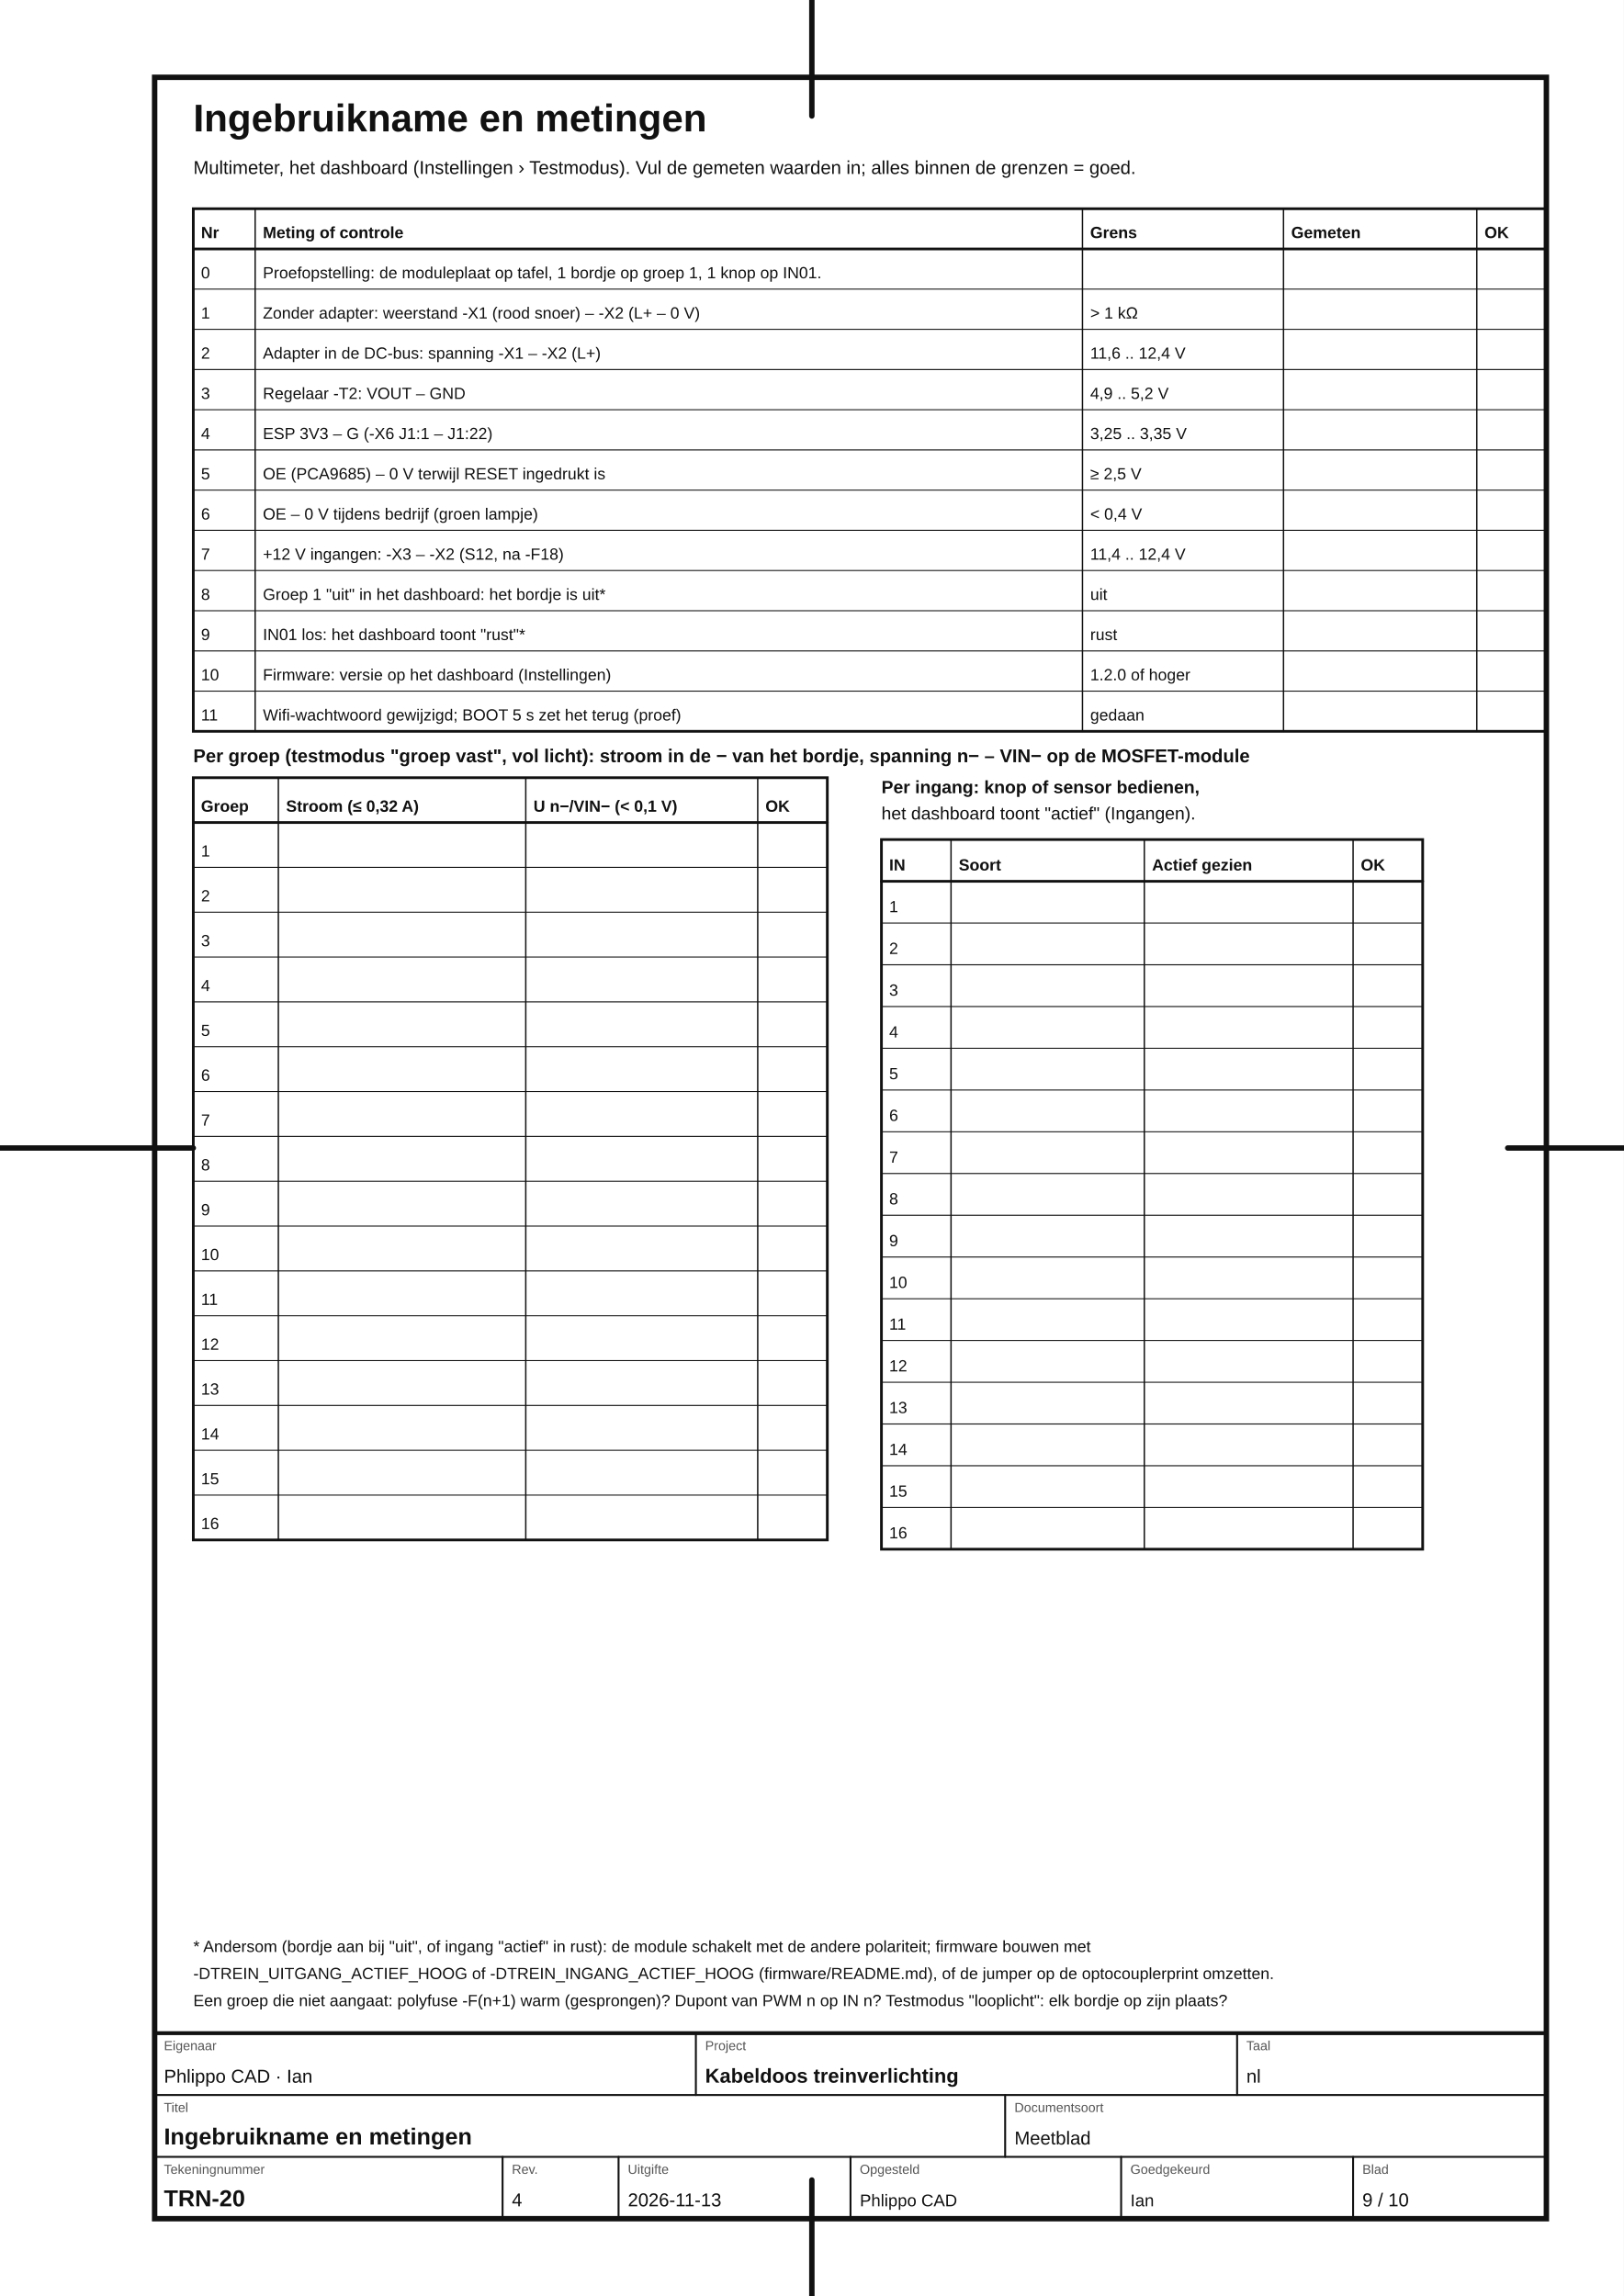
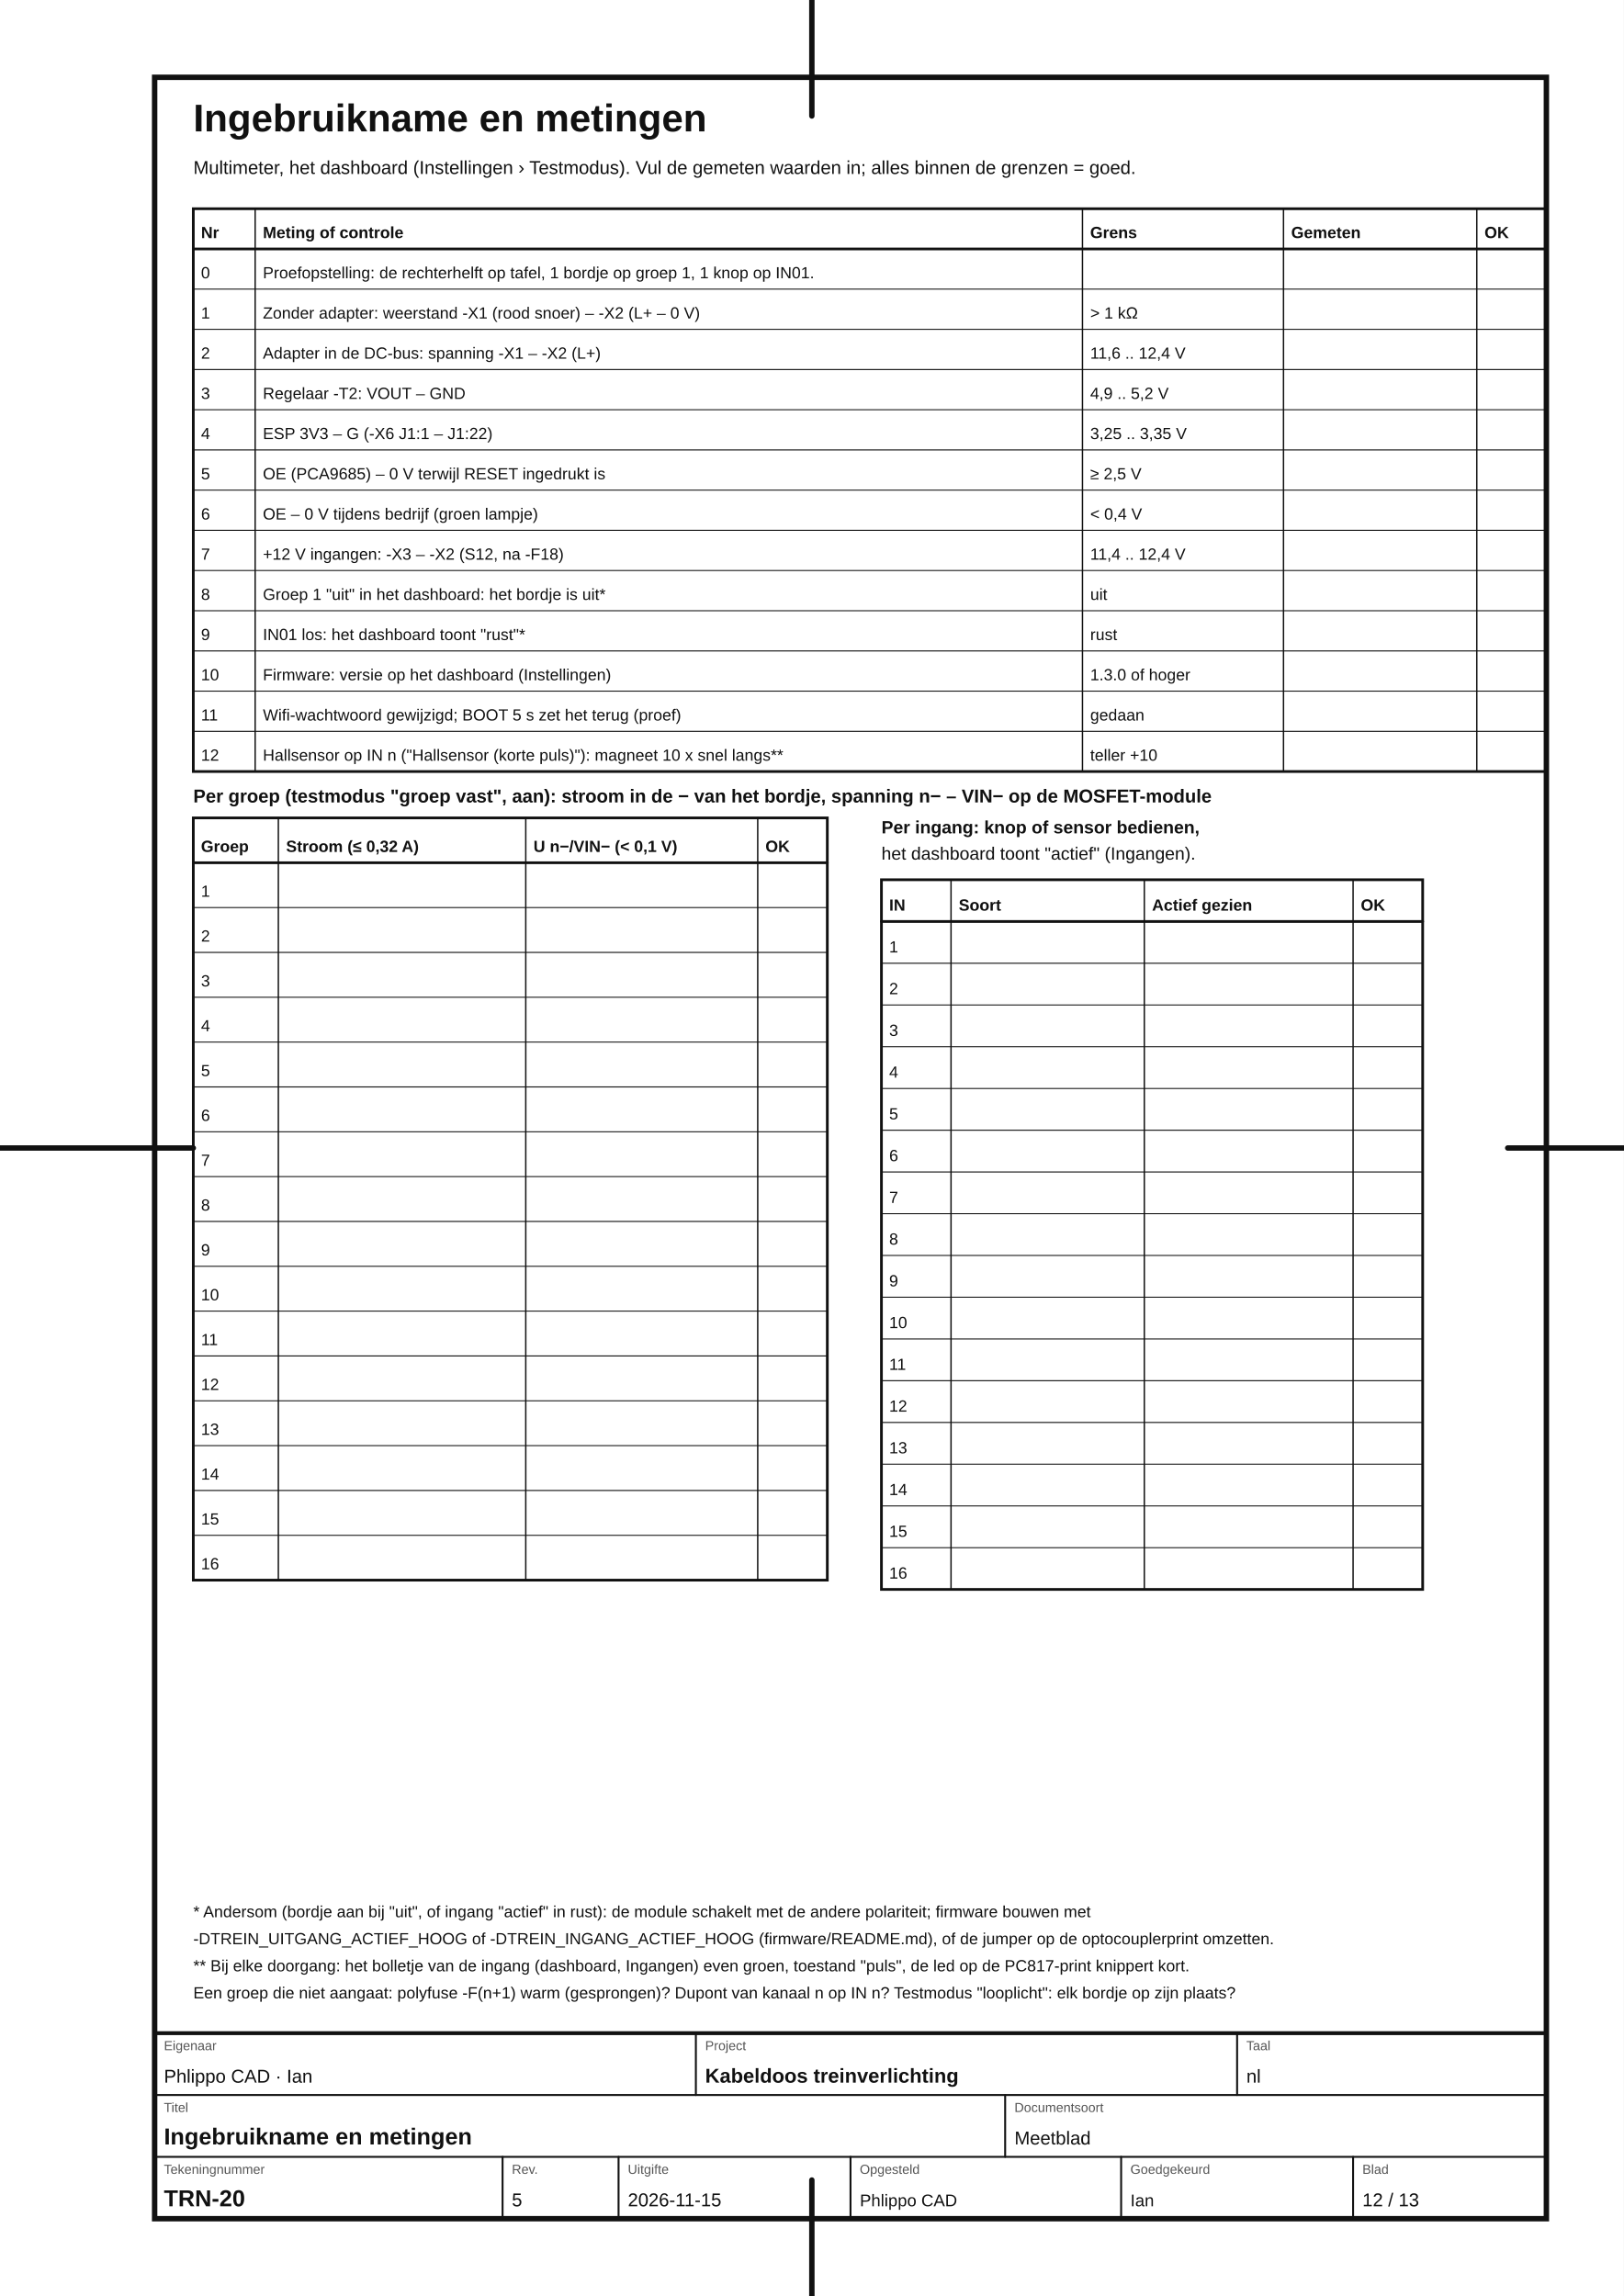
<svg xmlns="http://www.w3.org/2000/svg" width="210mm" height="297mm" viewBox="0 0 210 297">
  <rect x="0" y="0" width="210" height="297" fill="#fff" />
  <text x="25.00" y="17.00" font-size="5" text-anchor="start" font-family="Arial, Helvetica, sans-serif" font-weight="bold" fill="#111">Ingebruikname en metingen</text>
  <text x="25.00" y="22.50" font-size="2.4" text-anchor="start" font-family="Arial, Helvetica, sans-serif" fill="#111">Multimeter, het dashboard (Instellingen › Testmodus). Vul de gemeten waarden in; alles binnen de grenzen = goed.</text>
-   <rect x="25" y="27" width="175" height="67.6" fill="none" stroke="#111" stroke-width="0.35" />
+   <rect x="25" y="27" width="175" height="72.8" fill="none" stroke="#111" stroke-width="0.35" />
  <text x="26.00" y="30.80" font-size="2.1" text-anchor="start" font-family="Arial, Helvetica, sans-serif" font-weight="bold" fill="#111">Nr</text>
  <text x="34.00" y="30.80" font-size="2.1" text-anchor="start" font-family="Arial, Helvetica, sans-serif" font-weight="bold" fill="#111">Meting of controle</text>
-   <line x1="33.00" y1="27.00" x2="33.00" y2="94.60" stroke="#111" stroke-width="0.18" stroke-linecap="round" />
+   <line x1="33.00" y1="27.00" x2="33.00" y2="99.80" stroke="#111" stroke-width="0.18" stroke-linecap="round" />
  <text x="141.00" y="30.80" font-size="2.1" text-anchor="start" font-family="Arial, Helvetica, sans-serif" font-weight="bold" fill="#111">Grens</text>
-   <line x1="140.00" y1="27.00" x2="140.00" y2="94.60" stroke="#111" stroke-width="0.18" stroke-linecap="round" />
+   <line x1="140.00" y1="27.00" x2="140.00" y2="99.80" stroke="#111" stroke-width="0.18" stroke-linecap="round" />
  <text x="167.00" y="30.80" font-size="2.1" text-anchor="start" font-family="Arial, Helvetica, sans-serif" font-weight="bold" fill="#111">Gemeten</text>
-   <line x1="166.00" y1="27.00" x2="166.00" y2="94.60" stroke="#111" stroke-width="0.18" stroke-linecap="round" />
+   <line x1="166.00" y1="27.00" x2="166.00" y2="99.80" stroke="#111" stroke-width="0.18" stroke-linecap="round" />
  <text x="192.00" y="30.80" font-size="2.1" text-anchor="start" font-family="Arial, Helvetica, sans-serif" font-weight="bold" fill="#111">OK</text>
-   <line x1="191.00" y1="27.00" x2="191.00" y2="94.60" stroke="#111" stroke-width="0.18" stroke-linecap="round" />
+   <line x1="191.00" y1="27.00" x2="191.00" y2="99.80" stroke="#111" stroke-width="0.18" stroke-linecap="round" />
  <line x1="25.00" y1="32.20" x2="200.00" y2="32.20" stroke="#111" stroke-width="0.35" stroke-linecap="round" />
  <line x1="25.00" y1="37.40" x2="200.00" y2="37.40" stroke="#111" stroke-width="0.13" stroke-linecap="round" />
  <line x1="25.00" y1="42.60" x2="200.00" y2="42.60" stroke="#111" stroke-width="0.13" stroke-linecap="round" />
  <line x1="25.00" y1="47.80" x2="200.00" y2="47.80" stroke="#111" stroke-width="0.13" stroke-linecap="round" />
  <line x1="25.00" y1="53.00" x2="200.00" y2="53.00" stroke="#111" stroke-width="0.13" stroke-linecap="round" />
  <line x1="25.00" y1="58.20" x2="200.00" y2="58.20" stroke="#111" stroke-width="0.13" stroke-linecap="round" />
  <line x1="25.00" y1="63.40" x2="200.00" y2="63.40" stroke="#111" stroke-width="0.13" stroke-linecap="round" />
  <line x1="25.00" y1="68.60" x2="200.00" y2="68.60" stroke="#111" stroke-width="0.13" stroke-linecap="round" />
  <line x1="25.00" y1="73.80" x2="200.00" y2="73.80" stroke="#111" stroke-width="0.13" stroke-linecap="round" />
  <line x1="25.00" y1="79.00" x2="200.00" y2="79.00" stroke="#111" stroke-width="0.13" stroke-linecap="round" />
  <line x1="25.00" y1="84.20" x2="200.00" y2="84.20" stroke="#111" stroke-width="0.13" stroke-linecap="round" />
  <line x1="25.00" y1="89.40" x2="200.00" y2="89.40" stroke="#111" stroke-width="0.13" stroke-linecap="round" />
  <line x1="25.00" y1="94.60" x2="200.00" y2="94.60" stroke="#111" stroke-width="0.13" stroke-linecap="round" />
+   <line x1="25.00" y1="99.80" x2="200.00" y2="99.80" stroke="#111" stroke-width="0.13" stroke-linecap="round" />
  <text x="26.00" y="36.00" font-size="2.1" text-anchor="start" font-family="Arial, Helvetica, sans-serif" fill="#111">0</text>
-   <text x="34.00" y="36.00" font-size="2.1" text-anchor="start" font-family="Arial, Helvetica, sans-serif" fill="#111">Proefopstelling: de moduleplaat op tafel, 1 bordje op groep 1, 1 knop op IN01.</text>
+   <text x="34.00" y="36.00" font-size="2.1" text-anchor="start" font-family="Arial, Helvetica, sans-serif" fill="#111">Proefopstelling: de rechterhelft op tafel, 1 bordje op groep 1, 1 knop op IN01.</text>
  <text x="26.00" y="41.20" font-size="2.1" text-anchor="start" font-family="Arial, Helvetica, sans-serif" fill="#111">1</text>
  <text x="34.00" y="41.20" font-size="2.1" text-anchor="start" font-family="Arial, Helvetica, sans-serif" fill="#111">Zonder adapter: weerstand -X1 (rood snoer) – -X2 (L+ – 0 V)</text>
  <text x="141.00" y="41.20" font-size="2.1" text-anchor="start" font-family="Arial, Helvetica, sans-serif" fill="#111">&gt; 1 kΩ</text>
  <text x="26.00" y="46.40" font-size="2.1" text-anchor="start" font-family="Arial, Helvetica, sans-serif" fill="#111">2</text>
  <text x="34.00" y="46.40" font-size="2.1" text-anchor="start" font-family="Arial, Helvetica, sans-serif" fill="#111">Adapter in de DC-bus: spanning -X1 – -X2 (L+)</text>
  <text x="141.00" y="46.40" font-size="2.1" text-anchor="start" font-family="Arial, Helvetica, sans-serif" fill="#111">11,6 .. 12,4 V</text>
  <text x="26.00" y="51.60" font-size="2.1" text-anchor="start" font-family="Arial, Helvetica, sans-serif" fill="#111">3</text>
  <text x="34.00" y="51.60" font-size="2.1" text-anchor="start" font-family="Arial, Helvetica, sans-serif" fill="#111">Regelaar -T2: VOUT – GND</text>
  <text x="141.00" y="51.60" font-size="2.1" text-anchor="start" font-family="Arial, Helvetica, sans-serif" fill="#111">4,9 .. 5,2 V</text>
  <text x="26.00" y="56.80" font-size="2.1" text-anchor="start" font-family="Arial, Helvetica, sans-serif" fill="#111">4</text>
  <text x="34.00" y="56.80" font-size="2.1" text-anchor="start" font-family="Arial, Helvetica, sans-serif" fill="#111">ESP 3V3 – G (-X6 J1:1 – J1:22)</text>
  <text x="141.00" y="56.80" font-size="2.1" text-anchor="start" font-family="Arial, Helvetica, sans-serif" fill="#111">3,25 .. 3,35 V</text>
  <text x="26.00" y="62.00" font-size="2.1" text-anchor="start" font-family="Arial, Helvetica, sans-serif" fill="#111">5</text>
  <text x="34.00" y="62.00" font-size="2.1" text-anchor="start" font-family="Arial, Helvetica, sans-serif" fill="#111">OE (PCA9685) – 0 V terwijl RESET ingedrukt is</text>
  <text x="141.00" y="62.00" font-size="2.1" text-anchor="start" font-family="Arial, Helvetica, sans-serif" fill="#111">≥ 2,5 V</text>
  <text x="26.00" y="67.20" font-size="2.1" text-anchor="start" font-family="Arial, Helvetica, sans-serif" fill="#111">6</text>
  <text x="34.00" y="67.20" font-size="2.1" text-anchor="start" font-family="Arial, Helvetica, sans-serif" fill="#111">OE – 0 V tijdens bedrijf (groen lampje)</text>
  <text x="141.00" y="67.20" font-size="2.1" text-anchor="start" font-family="Arial, Helvetica, sans-serif" fill="#111">&lt; 0,4 V</text>
  <text x="26.00" y="72.40" font-size="2.1" text-anchor="start" font-family="Arial, Helvetica, sans-serif" fill="#111">7</text>
  <text x="34.00" y="72.40" font-size="2.1" text-anchor="start" font-family="Arial, Helvetica, sans-serif" fill="#111">+12 V ingangen: -X3 – -X2 (S12, na -F18)</text>
  <text x="141.00" y="72.40" font-size="2.1" text-anchor="start" font-family="Arial, Helvetica, sans-serif" fill="#111">11,4 .. 12,4 V</text>
  <text x="26.00" y="77.60" font-size="2.1" text-anchor="start" font-family="Arial, Helvetica, sans-serif" fill="#111">8</text>
  <text x="34.00" y="77.60" font-size="2.1" text-anchor="start" font-family="Arial, Helvetica, sans-serif" fill="#111">Groep 1 "uit" in het dashboard: het bordje is uit*</text>
  <text x="141.00" y="77.60" font-size="2.1" text-anchor="start" font-family="Arial, Helvetica, sans-serif" fill="#111">uit</text>
  <text x="26.00" y="82.80" font-size="2.1" text-anchor="start" font-family="Arial, Helvetica, sans-serif" fill="#111">9</text>
  <text x="34.00" y="82.80" font-size="2.1" text-anchor="start" font-family="Arial, Helvetica, sans-serif" fill="#111">IN01 los: het dashboard toont "rust"*</text>
  <text x="141.00" y="82.80" font-size="2.1" text-anchor="start" font-family="Arial, Helvetica, sans-serif" fill="#111">rust</text>
  <text x="26.00" y="88.00" font-size="2.1" text-anchor="start" font-family="Arial, Helvetica, sans-serif" fill="#111">10</text>
  <text x="34.00" y="88.00" font-size="2.1" text-anchor="start" font-family="Arial, Helvetica, sans-serif" fill="#111">Firmware: versie op het dashboard (Instellingen)</text>
-   <text x="141.00" y="88.00" font-size="2.1" text-anchor="start" font-family="Arial, Helvetica, sans-serif" fill="#111">1.2.0 of hoger</text>
+   <text x="141.00" y="88.00" font-size="2.1" text-anchor="start" font-family="Arial, Helvetica, sans-serif" fill="#111">1.3.0 of hoger</text>
  <text x="26.00" y="93.20" font-size="2.1" text-anchor="start" font-family="Arial, Helvetica, sans-serif" fill="#111">11</text>
  <text x="34.00" y="93.20" font-size="2.1" text-anchor="start" font-family="Arial, Helvetica, sans-serif" fill="#111">Wifi-wachtwoord gewijzigd; BOOT 5 s zet het terug (proef)</text>
  <text x="141.00" y="93.20" font-size="2.1" text-anchor="start" font-family="Arial, Helvetica, sans-serif" fill="#111">gedaan</text>
-   <text x="25.00" y="98.60" font-size="2.4" text-anchor="start" font-family="Arial, Helvetica, sans-serif" font-weight="bold" fill="#111">Per groep (testmodus "groep vast", vol licht): stroom in de − van het bordje, spanning n− – VIN− op de MOSFET-module</text>
-   <rect x="25" y="100.6" width="82" height="98.6" fill="none" stroke="#111" stroke-width="0.35" />
-   <text x="26.00" y="105.00" font-size="2.1" text-anchor="start" font-family="Arial, Helvetica, sans-serif" font-weight="bold" fill="#111">Groep</text>
-   <text x="37.00" y="105.00" font-size="2.1" text-anchor="start" font-family="Arial, Helvetica, sans-serif" font-weight="bold" fill="#111">Stroom (≤ 0,32 A)</text>
-   <line x1="36.00" y1="100.60" x2="36.00" y2="199.20" stroke="#111" stroke-width="0.18" stroke-linecap="round" />
-   <text x="69.00" y="105.00" font-size="2.1" text-anchor="start" font-family="Arial, Helvetica, sans-serif" font-weight="bold" fill="#111">U n−/VIN− (&lt; 0,1 V)</text>
-   <line x1="68.00" y1="100.60" x2="68.00" y2="199.20" stroke="#111" stroke-width="0.18" stroke-linecap="round" />
-   <text x="99.00" y="105.00" font-size="2.1" text-anchor="start" font-family="Arial, Helvetica, sans-serif" font-weight="bold" fill="#111">OK</text>
-   <line x1="98.00" y1="100.60" x2="98.00" y2="199.20" stroke="#111" stroke-width="0.18" stroke-linecap="round" />
-   <line x1="25.00" y1="106.40" x2="107.00" y2="106.40" stroke="#111" stroke-width="0.35" stroke-linecap="round" />
-   <line x1="25.00" y1="112.20" x2="107.00" y2="112.20" stroke="#111" stroke-width="0.13" stroke-linecap="round" />
-   <line x1="25.00" y1="118.00" x2="107.00" y2="118.00" stroke="#111" stroke-width="0.13" stroke-linecap="round" />
-   <line x1="25.00" y1="123.80" x2="107.00" y2="123.80" stroke="#111" stroke-width="0.13" stroke-linecap="round" />
-   <line x1="25.00" y1="129.60" x2="107.00" y2="129.60" stroke="#111" stroke-width="0.13" stroke-linecap="round" />
-   <line x1="25.00" y1="135.40" x2="107.00" y2="135.40" stroke="#111" stroke-width="0.13" stroke-linecap="round" />
-   <line x1="25.00" y1="141.20" x2="107.00" y2="141.20" stroke="#111" stroke-width="0.13" stroke-linecap="round" />
-   <line x1="25.00" y1="147.00" x2="107.00" y2="147.00" stroke="#111" stroke-width="0.13" stroke-linecap="round" />
-   <line x1="25.00" y1="152.80" x2="107.00" y2="152.80" stroke="#111" stroke-width="0.13" stroke-linecap="round" />
-   <line x1="25.00" y1="158.60" x2="107.00" y2="158.60" stroke="#111" stroke-width="0.13" stroke-linecap="round" />
-   <line x1="25.00" y1="164.40" x2="107.00" y2="164.40" stroke="#111" stroke-width="0.13" stroke-linecap="round" />
-   <line x1="25.00" y1="170.20" x2="107.00" y2="170.20" stroke="#111" stroke-width="0.13" stroke-linecap="round" />
-   <line x1="25.00" y1="176.00" x2="107.00" y2="176.00" stroke="#111" stroke-width="0.13" stroke-linecap="round" />
-   <line x1="25.00" y1="181.80" x2="107.00" y2="181.80" stroke="#111" stroke-width="0.13" stroke-linecap="round" />
-   <line x1="25.00" y1="187.60" x2="107.00" y2="187.60" stroke="#111" stroke-width="0.13" stroke-linecap="round" />
-   <line x1="25.00" y1="193.40" x2="107.00" y2="193.40" stroke="#111" stroke-width="0.13" stroke-linecap="round" />
-   <line x1="25.00" y1="199.20" x2="107.00" y2="199.20" stroke="#111" stroke-width="0.13" stroke-linecap="round" />
-   <text x="26.00" y="110.80" font-size="2.1" text-anchor="start" font-family="Arial, Helvetica, sans-serif" fill="#111">1</text>
-   <text x="26.00" y="116.60" font-size="2.1" text-anchor="start" font-family="Arial, Helvetica, sans-serif" fill="#111">2</text>
-   <text x="26.00" y="122.40" font-size="2.1" text-anchor="start" font-family="Arial, Helvetica, sans-serif" fill="#111">3</text>
-   <text x="26.00" y="128.20" font-size="2.1" text-anchor="start" font-family="Arial, Helvetica, sans-serif" fill="#111">4</text>
-   <text x="26.00" y="134.00" font-size="2.1" text-anchor="start" font-family="Arial, Helvetica, sans-serif" fill="#111">5</text>
-   <text x="26.00" y="139.80" font-size="2.1" text-anchor="start" font-family="Arial, Helvetica, sans-serif" fill="#111">6</text>
-   <text x="26.00" y="145.60" font-size="2.1" text-anchor="start" font-family="Arial, Helvetica, sans-serif" fill="#111">7</text>
-   <text x="26.00" y="151.40" font-size="2.1" text-anchor="start" font-family="Arial, Helvetica, sans-serif" fill="#111">8</text>
-   <text x="26.00" y="157.20" font-size="2.1" text-anchor="start" font-family="Arial, Helvetica, sans-serif" fill="#111">9</text>
-   <text x="26.00" y="163.00" font-size="2.1" text-anchor="start" font-family="Arial, Helvetica, sans-serif" fill="#111">10</text>
-   <text x="26.00" y="168.80" font-size="2.1" text-anchor="start" font-family="Arial, Helvetica, sans-serif" fill="#111">11</text>
-   <text x="26.00" y="174.60" font-size="2.1" text-anchor="start" font-family="Arial, Helvetica, sans-serif" fill="#111">12</text>
-   <text x="26.00" y="180.40" font-size="2.1" text-anchor="start" font-family="Arial, Helvetica, sans-serif" fill="#111">13</text>
-   <text x="26.00" y="186.20" font-size="2.1" text-anchor="start" font-family="Arial, Helvetica, sans-serif" fill="#111">14</text>
-   <text x="26.00" y="192.00" font-size="2.1" text-anchor="start" font-family="Arial, Helvetica, sans-serif" fill="#111">15</text>
-   <text x="26.00" y="197.80" font-size="2.1" text-anchor="start" font-family="Arial, Helvetica, sans-serif" fill="#111">16</text>
-   <text x="114.00" y="102.60" font-size="2.3" text-anchor="start" font-family="Arial, Helvetica, sans-serif" font-weight="bold" fill="#111">Per ingang: knop of sensor bedienen,</text>
-   <text x="114.00" y="106.00" font-size="2.3" text-anchor="start" font-family="Arial, Helvetica, sans-serif" fill="#111">het dashboard toont "actief" (Ingangen).</text>
-   <rect x="114" y="108.6" width="70" height="91.8" fill="none" stroke="#111" stroke-width="0.35" />
-   <text x="115.00" y="112.60" font-size="2.1" text-anchor="start" font-family="Arial, Helvetica, sans-serif" font-weight="bold" fill="#111">IN</text>
-   <text x="124.00" y="112.60" font-size="2.1" text-anchor="start" font-family="Arial, Helvetica, sans-serif" font-weight="bold" fill="#111">Soort</text>
-   <line x1="123.00" y1="108.60" x2="123.00" y2="200.40" stroke="#111" stroke-width="0.18" stroke-linecap="round" />
-   <text x="149.00" y="112.60" font-size="2.1" text-anchor="start" font-family="Arial, Helvetica, sans-serif" font-weight="bold" fill="#111">Actief gezien</text>
-   <line x1="148.00" y1="108.60" x2="148.00" y2="200.40" stroke="#111" stroke-width="0.18" stroke-linecap="round" />
-   <text x="176.00" y="112.60" font-size="2.1" text-anchor="start" font-family="Arial, Helvetica, sans-serif" font-weight="bold" fill="#111">OK</text>
-   <line x1="175.00" y1="108.60" x2="175.00" y2="200.40" stroke="#111" stroke-width="0.18" stroke-linecap="round" />
-   <line x1="114.00" y1="114.00" x2="184.00" y2="114.00" stroke="#111" stroke-width="0.35" stroke-linecap="round" />
-   <line x1="114.00" y1="119.40" x2="184.00" y2="119.40" stroke="#111" stroke-width="0.13" stroke-linecap="round" />
-   <line x1="114.00" y1="124.80" x2="184.00" y2="124.80" stroke="#111" stroke-width="0.13" stroke-linecap="round" />
-   <line x1="114.00" y1="130.20" x2="184.00" y2="130.20" stroke="#111" stroke-width="0.13" stroke-linecap="round" />
-   <line x1="114.00" y1="135.60" x2="184.00" y2="135.60" stroke="#111" stroke-width="0.13" stroke-linecap="round" />
-   <line x1="114.00" y1="141.00" x2="184.00" y2="141.00" stroke="#111" stroke-width="0.13" stroke-linecap="round" />
-   <line x1="114.00" y1="146.40" x2="184.00" y2="146.40" stroke="#111" stroke-width="0.13" stroke-linecap="round" />
-   <line x1="114.00" y1="151.80" x2="184.00" y2="151.80" stroke="#111" stroke-width="0.13" stroke-linecap="round" />
-   <line x1="114.00" y1="157.20" x2="184.00" y2="157.20" stroke="#111" stroke-width="0.13" stroke-linecap="round" />
-   <line x1="114.00" y1="162.60" x2="184.00" y2="162.60" stroke="#111" stroke-width="0.13" stroke-linecap="round" />
-   <line x1="114.00" y1="168.00" x2="184.00" y2="168.00" stroke="#111" stroke-width="0.13" stroke-linecap="round" />
-   <line x1="114.00" y1="173.40" x2="184.00" y2="173.40" stroke="#111" stroke-width="0.13" stroke-linecap="round" />
-   <line x1="114.00" y1="178.80" x2="184.00" y2="178.80" stroke="#111" stroke-width="0.13" stroke-linecap="round" />
-   <line x1="114.00" y1="184.20" x2="184.00" y2="184.20" stroke="#111" stroke-width="0.13" stroke-linecap="round" />
-   <line x1="114.00" y1="189.60" x2="184.00" y2="189.60" stroke="#111" stroke-width="0.13" stroke-linecap="round" />
-   <line x1="114.00" y1="195.00" x2="184.00" y2="195.00" stroke="#111" stroke-width="0.13" stroke-linecap="round" />
-   <line x1="114.00" y1="200.40" x2="184.00" y2="200.40" stroke="#111" stroke-width="0.13" stroke-linecap="round" />
-   <text x="115.00" y="118.00" font-size="2.1" text-anchor="start" font-family="Arial, Helvetica, sans-serif" fill="#111">1</text>
-   <text x="115.00" y="123.40" font-size="2.1" text-anchor="start" font-family="Arial, Helvetica, sans-serif" fill="#111">2</text>
-   <text x="115.00" y="128.80" font-size="2.1" text-anchor="start" font-family="Arial, Helvetica, sans-serif" fill="#111">3</text>
-   <text x="115.00" y="134.20" font-size="2.1" text-anchor="start" font-family="Arial, Helvetica, sans-serif" fill="#111">4</text>
-   <text x="115.00" y="139.60" font-size="2.1" text-anchor="start" font-family="Arial, Helvetica, sans-serif" fill="#111">5</text>
-   <text x="115.00" y="145.00" font-size="2.1" text-anchor="start" font-family="Arial, Helvetica, sans-serif" fill="#111">6</text>
-   <text x="115.00" y="150.40" font-size="2.1" text-anchor="start" font-family="Arial, Helvetica, sans-serif" fill="#111">7</text>
-   <text x="115.00" y="155.80" font-size="2.1" text-anchor="start" font-family="Arial, Helvetica, sans-serif" fill="#111">8</text>
-   <text x="115.00" y="161.20" font-size="2.1" text-anchor="start" font-family="Arial, Helvetica, sans-serif" fill="#111">9</text>
-   <text x="115.00" y="166.60" font-size="2.1" text-anchor="start" font-family="Arial, Helvetica, sans-serif" fill="#111">10</text>
-   <text x="115.00" y="172.00" font-size="2.1" text-anchor="start" font-family="Arial, Helvetica, sans-serif" fill="#111">11</text>
-   <text x="115.00" y="177.40" font-size="2.1" text-anchor="start" font-family="Arial, Helvetica, sans-serif" fill="#111">12</text>
-   <text x="115.00" y="182.80" font-size="2.1" text-anchor="start" font-family="Arial, Helvetica, sans-serif" fill="#111">13</text>
-   <text x="115.00" y="188.20" font-size="2.1" text-anchor="start" font-family="Arial, Helvetica, sans-serif" fill="#111">14</text>
-   <text x="115.00" y="193.60" font-size="2.1" text-anchor="start" font-family="Arial, Helvetica, sans-serif" fill="#111">15</text>
-   <text x="115.00" y="199.00" font-size="2.1" text-anchor="start" font-family="Arial, Helvetica, sans-serif" fill="#111">16</text>
-   <text x="25.00" y="252.50" font-size="2.1" text-anchor="start" font-family="Arial, Helvetica, sans-serif" fill="#111">* Andersom (bordje aan bij "uit", of ingang "actief" in rust): de module schakelt met de andere polariteit; firmware bouwen met</text>
-   <text x="25.00" y="256.00" font-size="2.1" text-anchor="start" font-family="Arial, Helvetica, sans-serif" fill="#111">   -DTREIN_UITGANG_ACTIEF_HOOG of -DTREIN_INGANG_ACTIEF_HOOG (firmware/README.md), of de jumper op de optocouplerprint omzetten.</text>
-   <text x="25.00" y="259.50" font-size="2.1" text-anchor="start" font-family="Arial, Helvetica, sans-serif" fill="#111">Een groep die niet aangaat: polyfuse -F(n+1) warm (gesprongen)? Dupont van PWM n op IN n? Testmodus "looplicht": elk bordje op zijn plaats?</text>
+   <text x="26.00" y="98.40" font-size="2.1" text-anchor="start" font-family="Arial, Helvetica, sans-serif" fill="#111">12</text>
+   <text x="34.00" y="98.40" font-size="2.1" text-anchor="start" font-family="Arial, Helvetica, sans-serif" fill="#111">Hallsensor op IN n ("Hallsensor (korte puls)"): magneet 10 x snel langs**</text>
+   <text x="141.00" y="98.40" font-size="2.1" text-anchor="start" font-family="Arial, Helvetica, sans-serif" fill="#111">teller +10</text>
+   <text x="25.00" y="103.80" font-size="2.4" text-anchor="start" font-family="Arial, Helvetica, sans-serif" font-weight="bold" fill="#111">Per groep (testmodus "groep vast", aan): stroom in de − van het bordje, spanning n− – VIN− op de MOSFET-module</text>
+   <rect x="25" y="105.8" width="82" height="98.6" fill="none" stroke="#111" stroke-width="0.35" />
+   <text x="26.00" y="110.20" font-size="2.1" text-anchor="start" font-family="Arial, Helvetica, sans-serif" font-weight="bold" fill="#111">Groep</text>
+   <text x="37.00" y="110.20" font-size="2.1" text-anchor="start" font-family="Arial, Helvetica, sans-serif" font-weight="bold" fill="#111">Stroom (≤ 0,32 A)</text>
+   <line x1="36.00" y1="105.80" x2="36.00" y2="204.40" stroke="#111" stroke-width="0.18" stroke-linecap="round" />
+   <text x="69.00" y="110.20" font-size="2.1" text-anchor="start" font-family="Arial, Helvetica, sans-serif" font-weight="bold" fill="#111">U n−/VIN− (&lt; 0,1 V)</text>
+   <line x1="68.00" y1="105.80" x2="68.00" y2="204.40" stroke="#111" stroke-width="0.18" stroke-linecap="round" />
+   <text x="99.00" y="110.20" font-size="2.1" text-anchor="start" font-family="Arial, Helvetica, sans-serif" font-weight="bold" fill="#111">OK</text>
+   <line x1="98.00" y1="105.80" x2="98.00" y2="204.40" stroke="#111" stroke-width="0.18" stroke-linecap="round" />
+   <line x1="25.00" y1="111.60" x2="107.00" y2="111.60" stroke="#111" stroke-width="0.35" stroke-linecap="round" />
+   <line x1="25.00" y1="117.40" x2="107.00" y2="117.40" stroke="#111" stroke-width="0.13" stroke-linecap="round" />
+   <line x1="25.00" y1="123.20" x2="107.00" y2="123.20" stroke="#111" stroke-width="0.13" stroke-linecap="round" />
+   <line x1="25.00" y1="129.00" x2="107.00" y2="129.00" stroke="#111" stroke-width="0.13" stroke-linecap="round" />
+   <line x1="25.00" y1="134.80" x2="107.00" y2="134.80" stroke="#111" stroke-width="0.13" stroke-linecap="round" />
+   <line x1="25.00" y1="140.60" x2="107.00" y2="140.60" stroke="#111" stroke-width="0.13" stroke-linecap="round" />
+   <line x1="25.00" y1="146.40" x2="107.00" y2="146.40" stroke="#111" stroke-width="0.13" stroke-linecap="round" />
+   <line x1="25.00" y1="152.20" x2="107.00" y2="152.20" stroke="#111" stroke-width="0.13" stroke-linecap="round" />
+   <line x1="25.00" y1="158.00" x2="107.00" y2="158.00" stroke="#111" stroke-width="0.13" stroke-linecap="round" />
+   <line x1="25.00" y1="163.80" x2="107.00" y2="163.80" stroke="#111" stroke-width="0.13" stroke-linecap="round" />
+   <line x1="25.00" y1="169.60" x2="107.00" y2="169.60" stroke="#111" stroke-width="0.13" stroke-linecap="round" />
+   <line x1="25.00" y1="175.40" x2="107.00" y2="175.40" stroke="#111" stroke-width="0.13" stroke-linecap="round" />
+   <line x1="25.00" y1="181.20" x2="107.00" y2="181.20" stroke="#111" stroke-width="0.13" stroke-linecap="round" />
+   <line x1="25.00" y1="187.00" x2="107.00" y2="187.00" stroke="#111" stroke-width="0.13" stroke-linecap="round" />
+   <line x1="25.00" y1="192.80" x2="107.00" y2="192.80" stroke="#111" stroke-width="0.13" stroke-linecap="round" />
+   <line x1="25.00" y1="198.60" x2="107.00" y2="198.60" stroke="#111" stroke-width="0.13" stroke-linecap="round" />
+   <line x1="25.00" y1="204.40" x2="107.00" y2="204.40" stroke="#111" stroke-width="0.13" stroke-linecap="round" />
+   <text x="26.00" y="116.00" font-size="2.1" text-anchor="start" font-family="Arial, Helvetica, sans-serif" fill="#111">1</text>
+   <text x="26.00" y="121.80" font-size="2.1" text-anchor="start" font-family="Arial, Helvetica, sans-serif" fill="#111">2</text>
+   <text x="26.00" y="127.60" font-size="2.1" text-anchor="start" font-family="Arial, Helvetica, sans-serif" fill="#111">3</text>
+   <text x="26.00" y="133.40" font-size="2.1" text-anchor="start" font-family="Arial, Helvetica, sans-serif" fill="#111">4</text>
+   <text x="26.00" y="139.20" font-size="2.1" text-anchor="start" font-family="Arial, Helvetica, sans-serif" fill="#111">5</text>
+   <text x="26.00" y="145.00" font-size="2.1" text-anchor="start" font-family="Arial, Helvetica, sans-serif" fill="#111">6</text>
+   <text x="26.00" y="150.80" font-size="2.1" text-anchor="start" font-family="Arial, Helvetica, sans-serif" fill="#111">7</text>
+   <text x="26.00" y="156.60" font-size="2.1" text-anchor="start" font-family="Arial, Helvetica, sans-serif" fill="#111">8</text>
+   <text x="26.00" y="162.40" font-size="2.1" text-anchor="start" font-family="Arial, Helvetica, sans-serif" fill="#111">9</text>
+   <text x="26.00" y="168.20" font-size="2.1" text-anchor="start" font-family="Arial, Helvetica, sans-serif" fill="#111">10</text>
+   <text x="26.00" y="174.00" font-size="2.1" text-anchor="start" font-family="Arial, Helvetica, sans-serif" fill="#111">11</text>
+   <text x="26.00" y="179.80" font-size="2.1" text-anchor="start" font-family="Arial, Helvetica, sans-serif" fill="#111">12</text>
+   <text x="26.00" y="185.60" font-size="2.1" text-anchor="start" font-family="Arial, Helvetica, sans-serif" fill="#111">13</text>
+   <text x="26.00" y="191.40" font-size="2.1" text-anchor="start" font-family="Arial, Helvetica, sans-serif" fill="#111">14</text>
+   <text x="26.00" y="197.20" font-size="2.1" text-anchor="start" font-family="Arial, Helvetica, sans-serif" fill="#111">15</text>
+   <text x="26.00" y="203.00" font-size="2.1" text-anchor="start" font-family="Arial, Helvetica, sans-serif" fill="#111">16</text>
+   <text x="114.00" y="107.80" font-size="2.3" text-anchor="start" font-family="Arial, Helvetica, sans-serif" font-weight="bold" fill="#111">Per ingang: knop of sensor bedienen,</text>
+   <text x="114.00" y="111.20" font-size="2.3" text-anchor="start" font-family="Arial, Helvetica, sans-serif" fill="#111">het dashboard toont "actief" (Ingangen).</text>
+   <rect x="114" y="113.8" width="70" height="91.8" fill="none" stroke="#111" stroke-width="0.35" />
+   <text x="115.00" y="117.80" font-size="2.1" text-anchor="start" font-family="Arial, Helvetica, sans-serif" font-weight="bold" fill="#111">IN</text>
+   <text x="124.00" y="117.80" font-size="2.1" text-anchor="start" font-family="Arial, Helvetica, sans-serif" font-weight="bold" fill="#111">Soort</text>
+   <line x1="123.00" y1="113.80" x2="123.00" y2="205.60" stroke="#111" stroke-width="0.18" stroke-linecap="round" />
+   <text x="149.00" y="117.80" font-size="2.1" text-anchor="start" font-family="Arial, Helvetica, sans-serif" font-weight="bold" fill="#111">Actief gezien</text>
+   <line x1="148.00" y1="113.80" x2="148.00" y2="205.60" stroke="#111" stroke-width="0.18" stroke-linecap="round" />
+   <text x="176.00" y="117.80" font-size="2.1" text-anchor="start" font-family="Arial, Helvetica, sans-serif" font-weight="bold" fill="#111">OK</text>
+   <line x1="175.00" y1="113.80" x2="175.00" y2="205.60" stroke="#111" stroke-width="0.18" stroke-linecap="round" />
+   <line x1="114.00" y1="119.20" x2="184.00" y2="119.20" stroke="#111" stroke-width="0.35" stroke-linecap="round" />
+   <line x1="114.00" y1="124.60" x2="184.00" y2="124.60" stroke="#111" stroke-width="0.13" stroke-linecap="round" />
+   <line x1="114.00" y1="130.00" x2="184.00" y2="130.00" stroke="#111" stroke-width="0.13" stroke-linecap="round" />
+   <line x1="114.00" y1="135.40" x2="184.00" y2="135.40" stroke="#111" stroke-width="0.13" stroke-linecap="round" />
+   <line x1="114.00" y1="140.80" x2="184.00" y2="140.80" stroke="#111" stroke-width="0.13" stroke-linecap="round" />
+   <line x1="114.00" y1="146.20" x2="184.00" y2="146.20" stroke="#111" stroke-width="0.13" stroke-linecap="round" />
+   <line x1="114.00" y1="151.60" x2="184.00" y2="151.60" stroke="#111" stroke-width="0.13" stroke-linecap="round" />
+   <line x1="114.00" y1="157.00" x2="184.00" y2="157.00" stroke="#111" stroke-width="0.13" stroke-linecap="round" />
+   <line x1="114.00" y1="162.40" x2="184.00" y2="162.40" stroke="#111" stroke-width="0.13" stroke-linecap="round" />
+   <line x1="114.00" y1="167.80" x2="184.00" y2="167.80" stroke="#111" stroke-width="0.13" stroke-linecap="round" />
+   <line x1="114.00" y1="173.20" x2="184.00" y2="173.20" stroke="#111" stroke-width="0.13" stroke-linecap="round" />
+   <line x1="114.00" y1="178.60" x2="184.00" y2="178.60" stroke="#111" stroke-width="0.13" stroke-linecap="round" />
+   <line x1="114.00" y1="184.00" x2="184.00" y2="184.00" stroke="#111" stroke-width="0.13" stroke-linecap="round" />
+   <line x1="114.00" y1="189.40" x2="184.00" y2="189.40" stroke="#111" stroke-width="0.13" stroke-linecap="round" />
+   <line x1="114.00" y1="194.80" x2="184.00" y2="194.80" stroke="#111" stroke-width="0.13" stroke-linecap="round" />
+   <line x1="114.00" y1="200.20" x2="184.00" y2="200.20" stroke="#111" stroke-width="0.13" stroke-linecap="round" />
+   <line x1="114.00" y1="205.60" x2="184.00" y2="205.60" stroke="#111" stroke-width="0.13" stroke-linecap="round" />
+   <text x="115.00" y="123.20" font-size="2.1" text-anchor="start" font-family="Arial, Helvetica, sans-serif" fill="#111">1</text>
+   <text x="115.00" y="128.60" font-size="2.1" text-anchor="start" font-family="Arial, Helvetica, sans-serif" fill="#111">2</text>
+   <text x="115.00" y="134.00" font-size="2.1" text-anchor="start" font-family="Arial, Helvetica, sans-serif" fill="#111">3</text>
+   <text x="115.00" y="139.40" font-size="2.1" text-anchor="start" font-family="Arial, Helvetica, sans-serif" fill="#111">4</text>
+   <text x="115.00" y="144.80" font-size="2.1" text-anchor="start" font-family="Arial, Helvetica, sans-serif" fill="#111">5</text>
+   <text x="115.00" y="150.20" font-size="2.1" text-anchor="start" font-family="Arial, Helvetica, sans-serif" fill="#111">6</text>
+   <text x="115.00" y="155.60" font-size="2.1" text-anchor="start" font-family="Arial, Helvetica, sans-serif" fill="#111">7</text>
+   <text x="115.00" y="161.00" font-size="2.1" text-anchor="start" font-family="Arial, Helvetica, sans-serif" fill="#111">8</text>
+   <text x="115.00" y="166.40" font-size="2.1" text-anchor="start" font-family="Arial, Helvetica, sans-serif" fill="#111">9</text>
+   <text x="115.00" y="171.80" font-size="2.1" text-anchor="start" font-family="Arial, Helvetica, sans-serif" fill="#111">10</text>
+   <text x="115.00" y="177.20" font-size="2.1" text-anchor="start" font-family="Arial, Helvetica, sans-serif" fill="#111">11</text>
+   <text x="115.00" y="182.60" font-size="2.1" text-anchor="start" font-family="Arial, Helvetica, sans-serif" fill="#111">12</text>
+   <text x="115.00" y="188.00" font-size="2.1" text-anchor="start" font-family="Arial, Helvetica, sans-serif" fill="#111">13</text>
+   <text x="115.00" y="193.40" font-size="2.1" text-anchor="start" font-family="Arial, Helvetica, sans-serif" fill="#111">14</text>
+   <text x="115.00" y="198.80" font-size="2.1" text-anchor="start" font-family="Arial, Helvetica, sans-serif" fill="#111">15</text>
+   <text x="115.00" y="204.20" font-size="2.1" text-anchor="start" font-family="Arial, Helvetica, sans-serif" fill="#111">16</text>
+   <text x="25.00" y="248.00" font-size="2.1" text-anchor="start" font-family="Arial, Helvetica, sans-serif" fill="#111">* Andersom (bordje aan bij "uit", of ingang "actief" in rust): de module schakelt met de andere polariteit; firmware bouwen met</text>
+   <text x="25.00" y="251.50" font-size="2.1" text-anchor="start" font-family="Arial, Helvetica, sans-serif" fill="#111">   -DTREIN_UITGANG_ACTIEF_HOOG of -DTREIN_INGANG_ACTIEF_HOOG (firmware/README.md), of de jumper op de optocouplerprint omzetten.</text>
+   <text x="25.00" y="255.00" font-size="2.1" text-anchor="start" font-family="Arial, Helvetica, sans-serif" fill="#111">** Bij elke doorgang: het bolletje van de ingang (dashboard, Ingangen) even groen, toestand "puls", de led op de PC817-print knippert kort.</text>
+   <text x="25.00" y="258.50" font-size="2.1" text-anchor="start" font-family="Arial, Helvetica, sans-serif" fill="#111">Een groep die niet aangaat: polyfuse -F(n+1) warm (gesprongen)? Dupont van kanaal n op IN n? Testmodus "looplicht": elk bordje op zijn plaats?</text>
  <rect x="20" y="10" width="180" height="277" fill="none" stroke="#111" stroke-width="0.7" />
  <line x1="105.00" y1="297.00" x2="105.00" y2="282.00" stroke="#111" stroke-width="0.7" stroke-linecap="round" />
  <line x1="105.00" y1="0.00" x2="105.00" y2="15.00" stroke="#111" stroke-width="0.7" stroke-linecap="round" />
  <line x1="0.00" y1="148.50" x2="25.00" y2="148.50" stroke="#111" stroke-width="0.7" stroke-linecap="round" />
  <line x1="210.00" y1="148.50" x2="195.00" y2="148.50" stroke="#111" stroke-width="0.7" stroke-linecap="round" />
  <rect x="20" y="263" width="180" height="24" fill="none" stroke="#111" stroke-width="0.5" />
  <line x1="20.00" y1="279.00" x2="200.00" y2="279.00" stroke="#111" stroke-width="0.25" stroke-linecap="round" />
  <line x1="20.00" y1="271.00" x2="200.00" y2="271.00" stroke="#111" stroke-width="0.25" stroke-linecap="round" />
  <text x="21.20" y="265.20" font-size="1.7" text-anchor="start" font-family="Arial, Helvetica, sans-serif" fill="#555">Eigenaar</text>
  <text x="21.20" y="269.40" font-size="2.4" text-anchor="start" font-family="Arial, Helvetica, sans-serif" fill="#111">Phlippo CAD · Ian</text>
  <line x1="90.00" y1="271.00" x2="90.00" y2="263.00" stroke="#111" stroke-width="0.25" stroke-linecap="round" />
  <text x="91.20" y="265.20" font-size="1.7" text-anchor="start" font-family="Arial, Helvetica, sans-serif" fill="#555">Project</text>
  <text x="91.20" y="269.40" font-size="2.6" text-anchor="start" font-family="Arial, Helvetica, sans-serif" font-weight="bold" fill="#111">Kabeldoos treinverlichting</text>
  <line x1="160.00" y1="271.00" x2="160.00" y2="263.00" stroke="#111" stroke-width="0.25" stroke-linecap="round" />
  <text x="161.20" y="265.20" font-size="1.7" text-anchor="start" font-family="Arial, Helvetica, sans-serif" fill="#555">Taal</text>
  <text x="161.20" y="269.40" font-size="2.4" text-anchor="start" font-family="Arial, Helvetica, sans-serif" fill="#111">nl</text>
  <text x="21.20" y="273.20" font-size="1.7" text-anchor="start" font-family="Arial, Helvetica, sans-serif" fill="#555">Titel</text>
  <text x="21.20" y="277.40" font-size="3" text-anchor="start" font-family="Arial, Helvetica, sans-serif" font-weight="bold" fill="#111">Ingebruikname en metingen</text>
  <line x1="130.00" y1="279.00" x2="130.00" y2="271.00" stroke="#111" stroke-width="0.25" stroke-linecap="round" />
  <text x="131.20" y="273.20" font-size="1.7" text-anchor="start" font-family="Arial, Helvetica, sans-serif" fill="#555">Documentsoort</text>
  <text x="131.20" y="277.40" font-size="2.4" text-anchor="start" font-family="Arial, Helvetica, sans-serif" fill="#111">Meetblad</text>
  <text x="21.20" y="281.20" font-size="1.7" text-anchor="start" font-family="Arial, Helvetica, sans-serif" fill="#555">Tekeningnummer</text>
  <text x="21.20" y="285.40" font-size="3" text-anchor="start" font-family="Arial, Helvetica, sans-serif" font-weight="bold" fill="#111">TRN-20</text>
  <line x1="65.00" y1="287.00" x2="65.00" y2="279.00" stroke="#111" stroke-width="0.25" stroke-linecap="round" />
  <text x="66.20" y="281.20" font-size="1.7" text-anchor="start" font-family="Arial, Helvetica, sans-serif" fill="#555">Rev.</text>
-   <text x="66.20" y="285.40" font-size="2.4" text-anchor="start" font-family="Arial, Helvetica, sans-serif" fill="#111">4</text>
+   <text x="66.20" y="285.40" font-size="2.4" text-anchor="start" font-family="Arial, Helvetica, sans-serif" fill="#111">5</text>
  <line x1="80.00" y1="287.00" x2="80.00" y2="279.00" stroke="#111" stroke-width="0.25" stroke-linecap="round" />
  <text x="81.20" y="281.20" font-size="1.7" text-anchor="start" font-family="Arial, Helvetica, sans-serif" fill="#555">Uitgifte</text>
-   <text x="81.20" y="285.40" font-size="2.4" text-anchor="start" font-family="Arial, Helvetica, sans-serif" fill="#111">2026-11-13</text>
+   <text x="81.20" y="285.40" font-size="2.4" text-anchor="start" font-family="Arial, Helvetica, sans-serif" fill="#111">2026-11-15</text>
  <line x1="110.00" y1="287.00" x2="110.00" y2="279.00" stroke="#111" stroke-width="0.25" stroke-linecap="round" />
  <text x="111.20" y="281.20" font-size="1.7" text-anchor="start" font-family="Arial, Helvetica, sans-serif" fill="#555">Opgesteld</text>
  <text x="111.20" y="285.40" font-size="2.2" text-anchor="start" font-family="Arial, Helvetica, sans-serif" fill="#111">Phlippo CAD</text>
  <line x1="145.00" y1="287.00" x2="145.00" y2="279.00" stroke="#111" stroke-width="0.25" stroke-linecap="round" />
  <text x="146.20" y="281.20" font-size="1.7" text-anchor="start" font-family="Arial, Helvetica, sans-serif" fill="#555">Goedgekeurd</text>
  <text x="146.20" y="285.40" font-size="2.2" text-anchor="start" font-family="Arial, Helvetica, sans-serif" fill="#111">Ian</text>
  <line x1="175.00" y1="287.00" x2="175.00" y2="279.00" stroke="#111" stroke-width="0.25" stroke-linecap="round" />
  <text x="176.20" y="281.20" font-size="1.7" text-anchor="start" font-family="Arial, Helvetica, sans-serif" fill="#555">Blad</text>
-   <text x="176.20" y="285.40" font-size="2.4" text-anchor="start" font-family="Arial, Helvetica, sans-serif" fill="#111">9 / 10</text>
+   <text x="176.20" y="285.40" font-size="2.4" text-anchor="start" font-family="Arial, Helvetica, sans-serif" fill="#111">12 / 13</text>
</svg>
